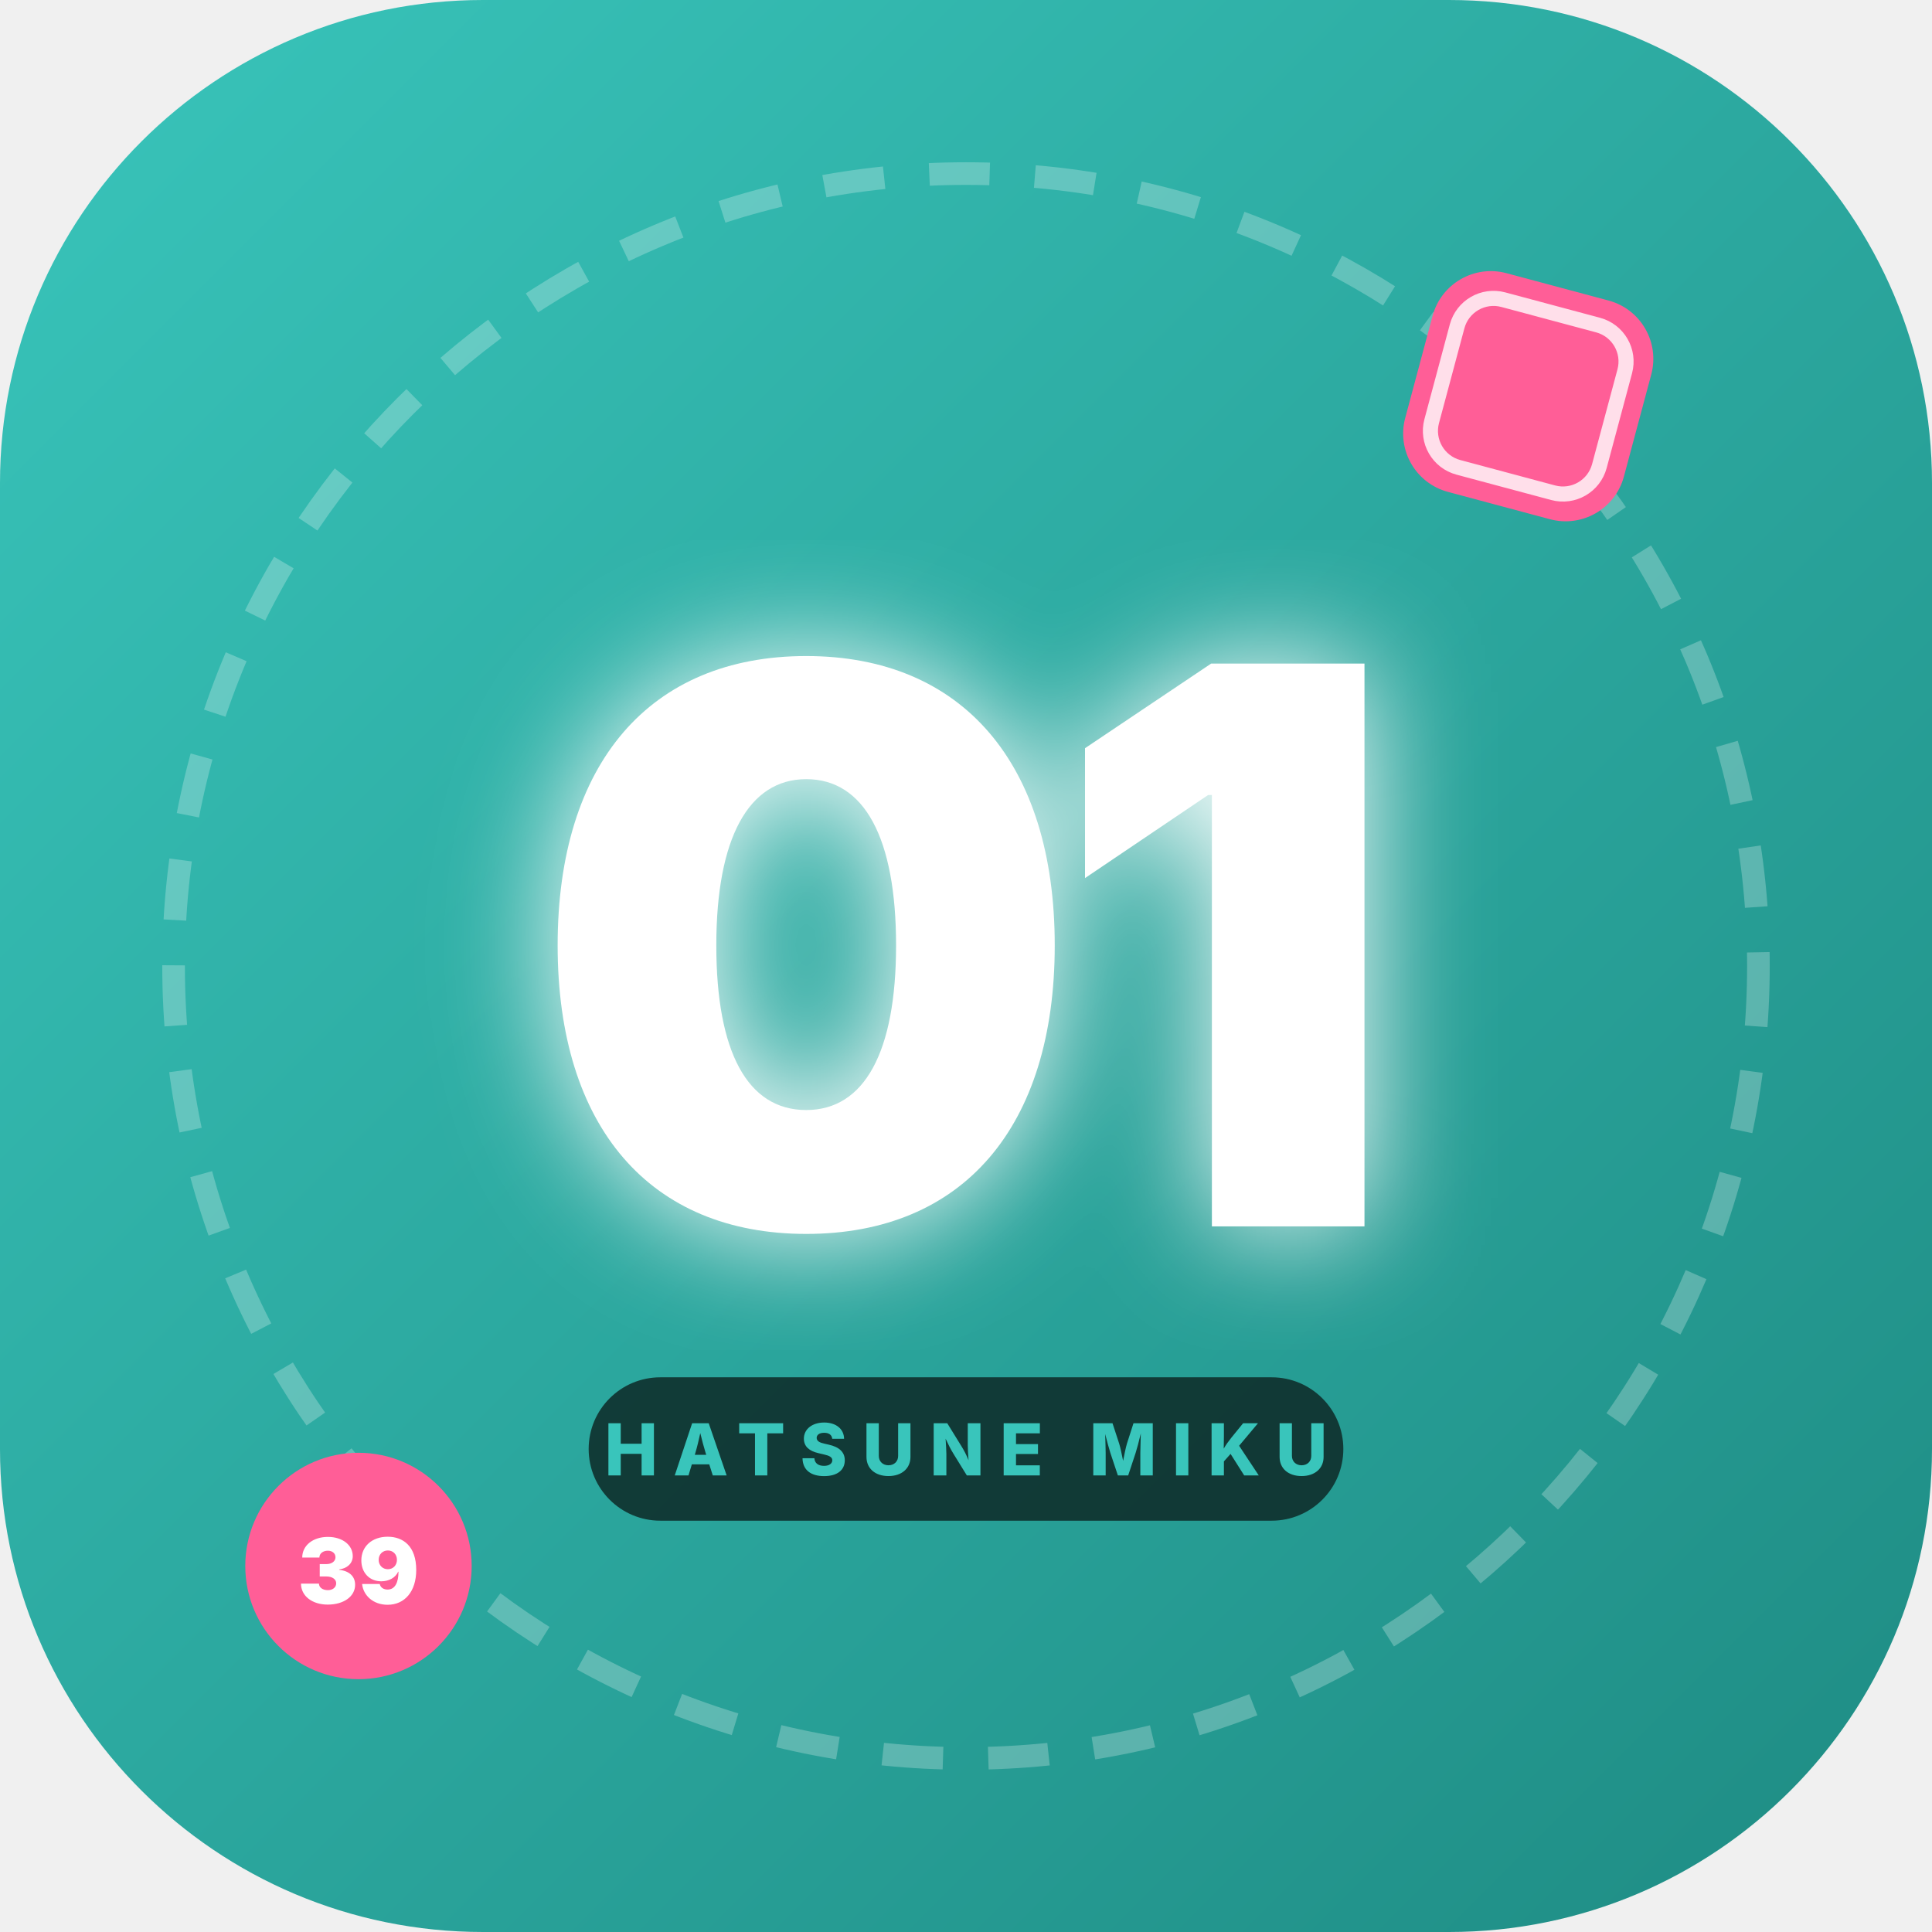
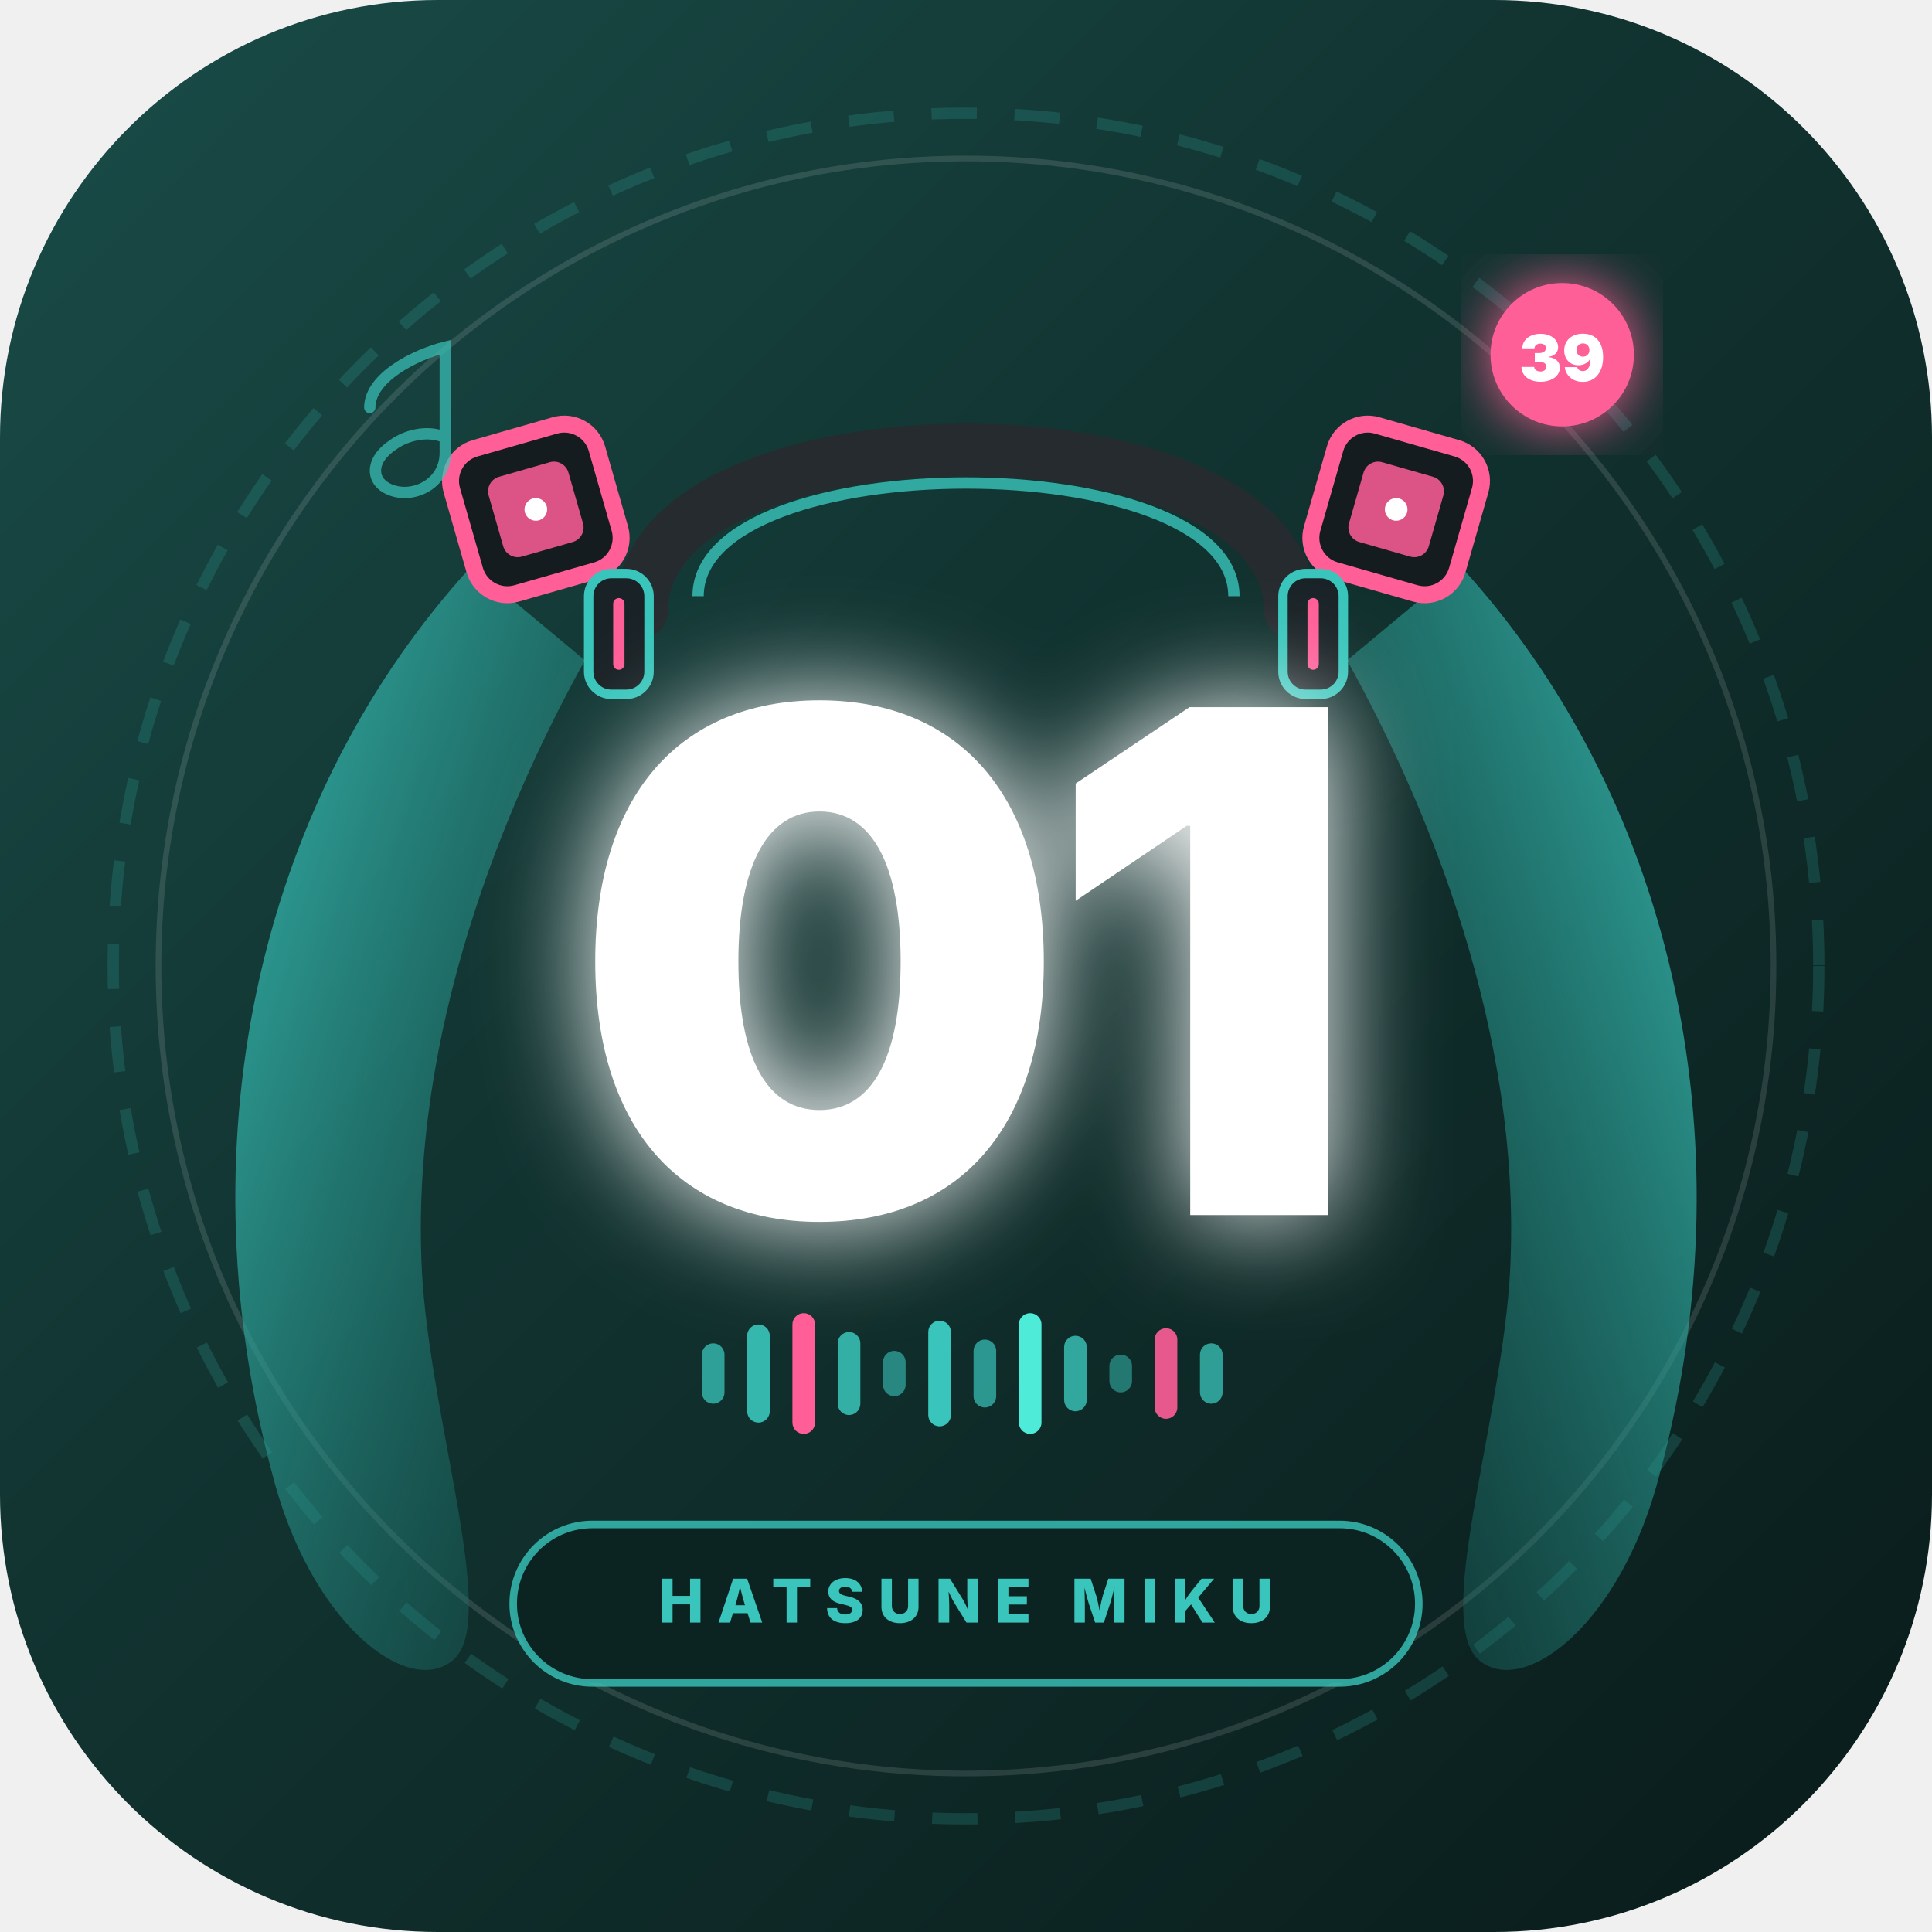
<svg xmlns="http://www.w3.org/2000/svg" viewBox="0 0 512 512">
  <defs>
-     <linearGradient id="bg" x1="0%" y1="0%" x2="100%" y2="100%">
-       <stop offset="0%" stop-color="#39C5BB" />
-       <stop offset="100%" stop-color="#1E8B83" />
+     <linearGradient id="bgGrad" x1="0%" y1="0%" x2="100%" y2="100%">
+       <stop offset="0%" stop-color="#1a4d49" />
+       <stop offset="40%" stop-color="#123532" />
+       <stop offset="100%" stop-color="#091b1a" />
    </linearGradient>
-     <filter id="glow" x="-20%" y="-20%" width="140%" height="140%">
-       <feGaussianBlur stdDeviation="16" result="blur" />
+     <linearGradient id="mikuGrad" x1="0%" y1="0%" x2="100%" y2="100%">
+       <stop offset="0%" stop-color="#4eebd9" />
+       <stop offset="100%" stop-color="#39c5bb" />
+     </linearGradient>
+     <linearGradient id="hairGradLeft" x1="0%" y1="0%" x2="100%" y2="100%">
+       <stop offset="0%" stop-color="#39c5bb" stop-opacity="0.9" />
+       <stop offset="100%" stop-color="#196a64" stop-opacity="0.2" />
+     </linearGradient>
+     <linearGradient id="hairGradRight" x1="100%" y1="0%" x2="0%" y2="100%">
+       <stop offset="0%" stop-color="#39c5bb" stop-opacity="0.9" />
+       <stop offset="100%" stop-color="#196a64" stop-opacity="0.2" />
+     </linearGradient>
+     <filter id="mikuGlow" x="-30%" y="-30%" width="160%" height="160%">
+       <feGaussianBlur stdDeviation="14" result="blur" />
+       <feComposite in="SourceGraphic" in2="blur" operator="over" />
+     </filter>
+     <filter id="subtleGlow" x="-20%" y="-20%" width="140%" height="140%">
+       <feGaussianBlur stdDeviation="8" result="blur" />
      <feComposite in="SourceGraphic" in2="blur" operator="over" />
    </filter>
  </defs>
-   <rect width="512" height="512" rx="128" fill="url(#bg)" />
-   <circle cx="256" cy="256" r="210" fill="none" stroke="#FFFFFF" stroke-opacity="0.25" stroke-width="6" stroke-dasharray="16 12" />
-   <text x="256" y="325" text-anchor="middle" font-family="-apple-system, BlinkMacSystemFont, 'Segoe UI', Impact, Arial Black, sans-serif" font-weight="900" font-size="205" fill="#FFFFFF" letter-spacing="-8" filter="url(#glow)">01</text>
-   <rect x="156" y="365" width="200" height="38" rx="19" fill="#0D2826" fill-opacity="0.85" />
-   <text x="256" y="391" text-anchor="middle" font-family="-apple-system, BlinkMacSystemFont, 'Segoe UI', monospace, sans-serif" font-weight="800" font-size="19" fill="#39C5BB" letter-spacing="4">HATSUNE MIKU</text>
-   <rect x="375" y="75" width="60" height="60" rx="16" fill="#FF5E97" transform="rotate(15 405 105)" />
-   <rect x="382" y="82" width="46" height="46" rx="10" fill="none" stroke="#FFFFFF" stroke-width="4" stroke-opacity="0.8" transform="rotate(15 405 105)" />
-   <circle cx="95" cy="415" r="30" fill="#FF5E97" />
-   <text x="95" y="425" text-anchor="middle" font-family="-apple-system, BlinkMacSystemFont, sans-serif" font-weight="900" font-size="24" fill="#FFFFFF">39</text>
+   <rect width="512" height="512" rx="116" fill="url(#bgGrad)" />
+   <circle cx="256" cy="256" r="226" fill="none" stroke="#39c5bb" stroke-opacity="0.18" stroke-width="3" stroke-dasharray="12 10" />
+   <circle cx="256" cy="256" r="214" fill="none" stroke="#ffffff" stroke-opacity="0.12" stroke-width="1.5" />
+   <path d="M 125 150 C 70 210, 48 300, 72 390 C 82 430, 108 450, 120 440 C 132 430, 115 380, 112 340 C 108 280, 130 220, 155 175 Z" fill="url(#hairGradLeft)" />
+   <path d="M 387 150 C 442 210, 464 300, 440 390 C 430 430, 404 450, 392 440 C 380 430, 397 380, 400 340 C 404 280, 382 220, 357 175 Z" fill="url(#hairGradRight)" />
+   <path d="M 170 162 C 170 105, 342 105, 342 162" fill="none" stroke="#252b2f" stroke-width="14" stroke-linecap="round" />
+   <path d="M 185 158 C 185 118, 327 118, 327 158" fill="none" stroke="#39c5bb" stroke-width="3" stroke-opacity="0.8" />
+   <g transform="translate(142, 135) rotate(-16)">
+     <rect x="-20" y="-20" width="40" height="40" rx="9" fill="#141c1f" stroke="#ff5e97" stroke-width="4.5" />
+     <rect x="-11" y="-11" width="22" height="22" rx="4" fill="#ff5e97" opacity="0.85" />
+     <circle cx="0" cy="0" r="3" fill="#ffffff" />
+   </g>
+   <g transform="translate(370, 135) rotate(16)">
+     <rect x="-20" y="-20" width="40" height="40" rx="9" fill="#141c1f" stroke="#ff5e97" stroke-width="4.5" />
+     <rect x="-11" y="-11" width="22" height="22" rx="4" fill="#ff5e97" opacity="0.85" />
+     <circle cx="0" cy="0" r="3" fill="#ffffff" />
+   </g>
+   <rect x="156" y="152" width="16" height="32" rx="6" fill="#192226" stroke="#39c5bb" stroke-width="2.5" />
+   <rect x="340" y="152" width="16" height="32" rx="6" fill="#192226" stroke="#39c5bb" stroke-width="2.5" />
+   <line x1="164" y1="160" x2="164" y2="176" stroke="#ff5e97" stroke-width="3" stroke-linecap="round" />
+   <line x1="348" y1="160" x2="348" y2="176" stroke="#ff5e97" stroke-width="3" stroke-linecap="round" />
+   <text x="256" y="322" text-anchor="middle" font-family="-apple-system, BlinkMacSystemFont, 'Segoe UI', Impact, Arial Black, sans-serif" font-weight="900" font-size="185" fill="#ffffff" letter-spacing="-6" filter="url(#mikuGlow)">01</text>
+   <g transform="translate(186, 348)">
+     <rect x="0" y="8" width="6" height="16" rx="3" fill="#39c5bb" opacity="0.75" />
+     <rect x="12" y="3" width="6" height="26" rx="3" fill="#39c5bb" opacity="0.9" />
+     <rect x="24" y="0" width="6" height="32" rx="3" fill="#ff5e97" />
+     <rect x="36" y="5" width="6" height="22" rx="3" fill="#39c5bb" opacity="0.85" />
+     <rect x="48" y="10" width="6" height="12" rx="3" fill="#39c5bb" opacity="0.6" />
+     <rect x="60" y="2" width="6" height="28" rx="3" fill="#39c5bb" />
+     <rect x="72" y="7" width="6" height="18" rx="3" fill="#39c5bb" opacity="0.7" />
+     <rect x="84" y="0" width="6" height="32" rx="3" fill="#4eebd9" />
+     <rect x="96" y="6" width="6" height="20" rx="3" fill="#39c5bb" opacity="0.8" />
+     <rect x="108" y="11" width="6" height="10" rx="3" fill="#39c5bb" opacity="0.5" />
+     <rect x="120" y="4" width="6" height="24" rx="3" fill="#ff5e97" opacity="0.9" />
+     <rect x="132" y="8" width="6" height="16" rx="3" fill="#39c5bb" opacity="0.75" />
+   </g>
+   <g transform="translate(136, 404)">
+     <rect width="240" height="42" rx="21" fill="#0b2422" stroke="#39c5bb" stroke-width="2" stroke-opacity="0.8" />
+     <text x="120" y="26" text-anchor="middle" font-family="-apple-system, BlinkMacSystemFont, 'Segoe UI', monospace, sans-serif" font-weight="800" font-size="16" fill="#39c5bb" letter-spacing="3.5">HATSUNE MIKU</text>
+   </g>
+   <path d="M 98 108 C 98 100, 110 94, 118 92 L 118 116 C 114 114, 108 115, 104 118 C 98 122, 98 128, 104 130 C 110 132, 118 128, 118 120 L 118 100" fill="none" stroke="#39c5bb" stroke-width="3" stroke-linecap="round" opacity="0.7" />
+   <circle cx="414" cy="94" r="19" fill="#ff5e97" filter="url(#subtleGlow)" />
+   <text x="414" y="101" text-anchor="middle" font-family="-apple-system, BlinkMacSystemFont, sans-serif" font-weight="900" font-size="17" fill="#ffffff">39</text>
</svg>
